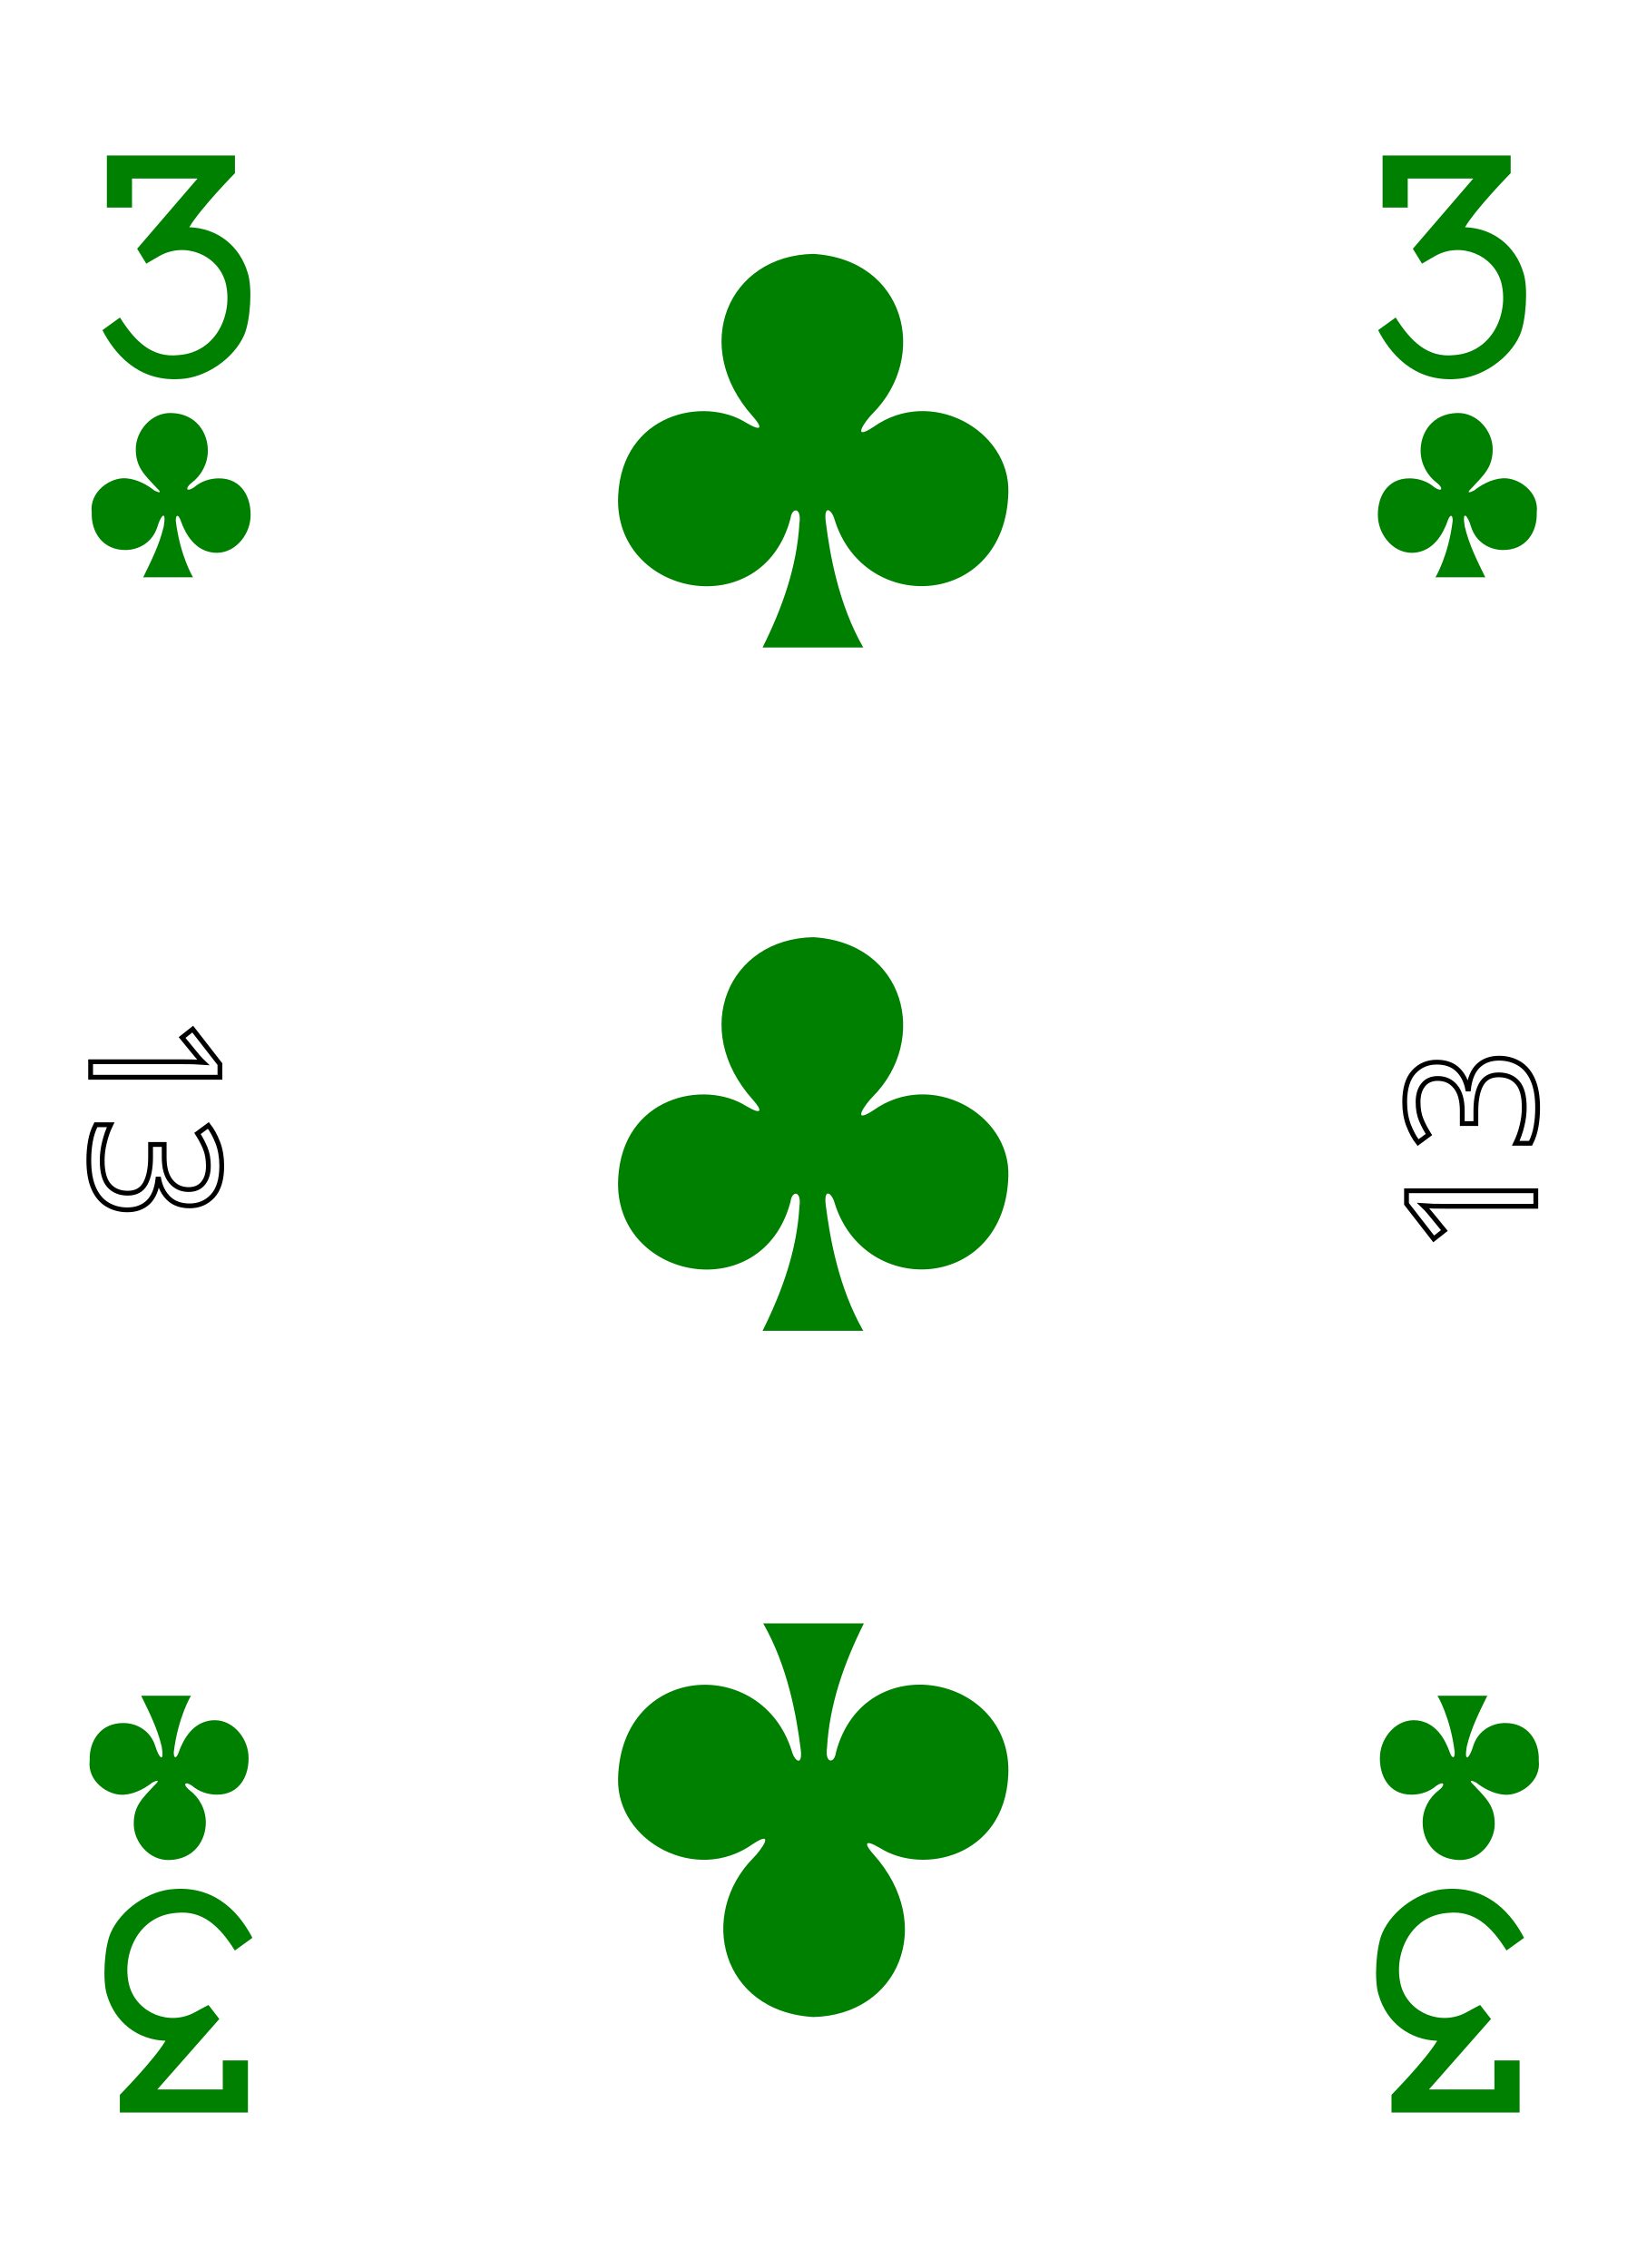
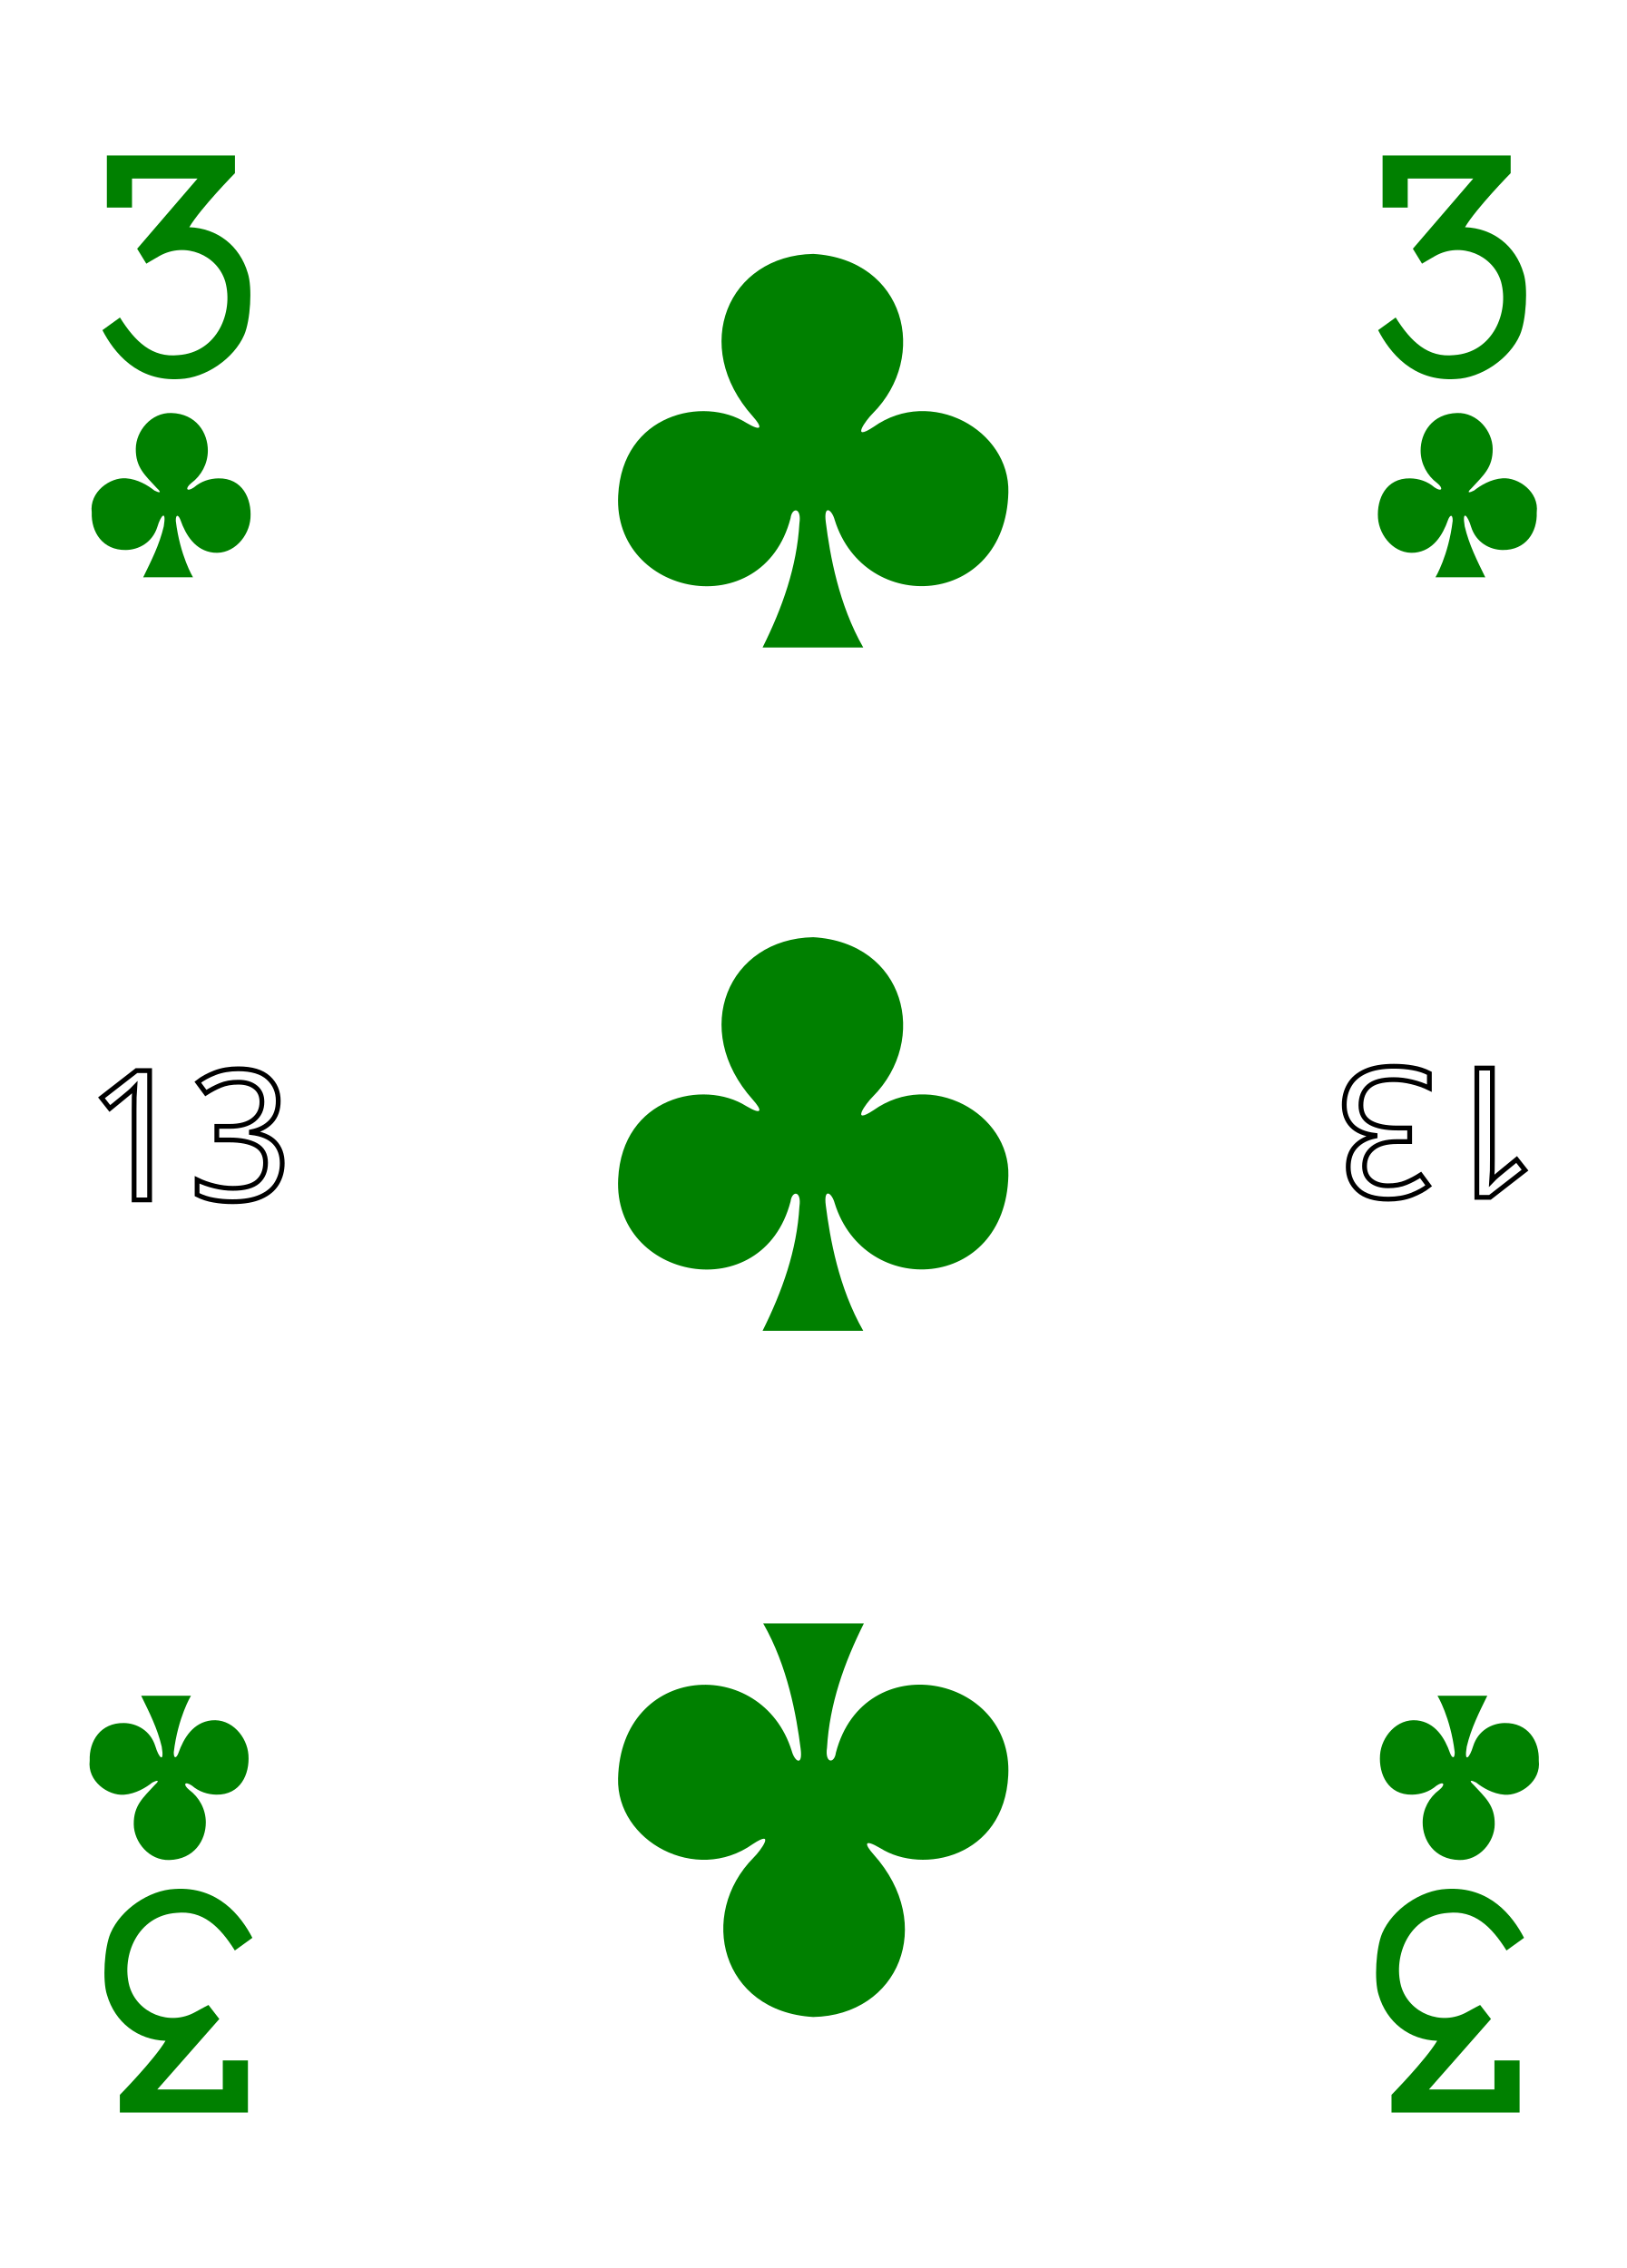
<svg xmlns="http://www.w3.org/2000/svg" width="224.25" height="312.781" id="svg18947" version="1.1">
  <defs id="defs18949" />
  <g transform="translate(-247.874,-381.6862)" id="layer1">
    <g transform="translate(267.498,-36.08518)" id="g10462" style="display:inline">
      <path d="m -5.506,463.305 2.42,-1.748 c 2.103,3.357 4.451,5.57 8.042,5.189 5.39,-0.363 7.622,-5.909 6.494,-10.092 -1.089,-3.748 -5.553,-5.576 -9.099,-3.575 -0.836,0.472 -1.803,1.055 -1.803,1.055 l -1.262,-2.058 8.326,-9.685 -9.035,0 0,4.009 -3.467,0 0,-7.187 17.66,0 0,2.439 c 0,0 -4.73,4.815 -6.296,7.455 3.852,0.14 6.957,2.535 8.068,6.325 0.652,1.993 0.359,6.556 -0.491,8.52 -1.419,3.279 -5.305,5.937 -8.856,6.091 -5.957,0.393 -9.122,-3.707 -10.699,-6.739 z" id="path7102-8" style="fill:#008000;fill-opacity:1;display:inline" />
      <path d="m 190.508,685.019 -2.42,1.748 c -2.103,-3.357 -4.451,-5.57 -8.042,-5.189 -5.39,0.363 -7.622,5.909 -6.494,10.092 1.089,3.748 5.553,5.576 9.099,3.575 0.836,-0.472 1.803,-0.965 1.803,-0.965 l 1.495,1.932 -8.558,9.721 9.035,0 0,-4.009 3.467,0 0,7.187 -17.66,0 0,-2.439 c 0,0 4.73,-4.815 6.296,-7.455 -3.852,-0.14 -6.957,-2.535 -8.068,-6.325 -0.652,-1.993 -0.359,-6.556 0.491,-8.52 1.419,-3.279 5.305,-5.937 8.856,-6.091 5.957,-0.393 9.122,3.707 10.699,6.739 z" id="path7118-5" style="fill:#008000;fill-opacity:1;display:inline" />
      <g id="g10149" transform="matrix(0.95,0,0,0.95,4.625052,28.7081)">
        <path style="fill:#008000;fill-opacity:1;display:inline" id="path3255" d="m 85.15,602.733 c 2.879,-5.776 4.976,-11.701 5.348,-18.037 0.342,-2.332 -1.075,-2.371 -1.288,-0.729 -4.076,15.593 -25.763,11.37 -25.017,-3.296 0.605,-11.895 12.419,-14.454 18.582,-10.565 2.434,1.433 2.296,0.575 0.968,-0.912 -9.155,-10.211 -3.61,-23.362 8.761,-23.602 13.38,0.793 16.851,14.87 8.644,23.148 -1.021,0.995 -3.284,4.191 0.123,1.956 8.287,-5.888 19.787,0.443 19.553,9.521 -0.433,16.739 -20.839,17.987 -25.203,4.006 -0.42,-1.55 -1.629,-2.329 -1.295,0.304 0.605,4.767 1.857,11.953 5.437,18.206 z" />
        <path style="fill:#008000;fill-opacity:1;display:inline" id="path3257" d="m 85.15,503.539 c 2.879,-5.776 4.976,-11.701 5.348,-18.037 0.342,-2.332 -1.075,-2.371 -1.288,-0.729 -4.076,15.593 -25.763,11.37 -25.017,-3.296 0.605,-11.895 12.419,-14.454 18.582,-10.565 2.434,1.433 2.296,0.575 0.968,-0.912 -9.155,-10.211 -3.61,-23.362 8.761,-23.602 13.38,0.793 16.851,14.87 8.644,23.148 -1.021,0.995 -3.284,4.191 0.123,1.956 8.287,-5.888 19.787,0.443 19.553,9.521 -0.433,16.739 -20.839,17.987 -25.203,4.006 -0.42,-1.55 -1.629,-2.329 -1.295,0.304 0.605,4.767 1.857,11.953 5.437,18.206 z" />
        <path style="fill:#008000;fill-opacity:1;display:inline" id="path3405" d="m 99.852,645.206 c -2.879,5.776 -4.976,11.701 -5.348,18.037 -0.342,2.332 1.075,2.371 1.288,0.729 4.076,-15.593 25.763,-11.37 25.017,3.296 -0.605,11.895 -12.419,14.454 -18.582,10.565 -2.434,-1.433 -2.296,-0.575 -0.968,0.912 9.155,10.211 3.61,23.362 -8.761,23.602 -13.38,-0.793 -16.851,-14.87 -8.644,-23.148 1.021,-0.995 3.284,-4.191 -0.123,-1.956 -8.287,5.888 -19.787,-0.443 -19.553,-9.521 0.433,-16.739 20.839,-17.987 25.203,-4.006 0.42,1.55 1.629,2.329 1.295,-0.304 -0.605,-4.767 -1.857,-11.953 -5.437,-18.206 z" />
      </g>
      <path d="m 0.12,497.389 c 1.132,-2.323 2.235,-4.485 2.835,-7.031 0.398,-2.401 -0.416,-1.509 -0.879,0.065 -0.685,2.183 -2.586,3.177 -4.351,3.2 -3.203,0.043 -4.8,-2.474 -4.701,-5.181 -0.35,-2.849 2.537,-4.864 4.714,-4.709 1.636,0.117 3.063,0.999 3.926,1.686 0.566,0.3 1.172,0.432 0.328,-0.341 -1.594,-1.741 -2.923,-2.816 -2.894,-5.425 0.028,-2.45 2.122,-5.005 4.898,-4.925 3.469,0.1 5.046,2.746 5.038,5.206 -0.009,1.794 -0.906,3.445 -2.291,4.468 -0.897,0.728 -0.645,1.273 0.378,0.584 0.983,-0.847 2.154,-1.218 3.368,-1.244 3.316,-0.052 4.612,2.813 4.422,5.476 -0.178,2.494 -2.302,5.062 -5.101,4.771 -2.499,-0.286 -3.812,-2.384 -4.565,-4.538 -0.249,-0.66 -0.642,-0.839 -0.631,0.145 0.577,4.805 2.367,7.794 2.38,7.791 z" id="path3456" style="fill:#008000;fill-opacity:1;display:inline" />
      <path d="m 185.442,651.628 c -1.133,2.323 -2.235,4.485 -2.835,7.031 -0.398,2.401 0.416,1.509 0.879,-0.065 0.685,-2.183 2.586,-3.177 4.351,-3.2 3.203,-0.044 4.8,2.474 4.701,5.181 0.35,2.849 -2.537,4.864 -4.714,4.709 -1.636,-0.117 -3.063,-0.999 -3.926,-1.686 -0.566,-0.3 -1.172,-0.432 -0.328,0.341 1.594,1.741 2.923,2.816 2.894,5.425 -0.028,2.45 -2.122,5.005 -4.898,4.925 -3.469,-0.1 -5.046,-2.746 -5.038,-5.206 0.01,-1.794 0.906,-3.445 2.291,-4.468 0.897,-0.728 0.645,-1.273 -0.378,-0.584 -0.983,0.847 -2.154,1.218 -3.368,1.244 -3.316,0.052 -4.612,-2.813 -4.422,-5.476 0.178,-2.494 2.302,-5.062 5.101,-4.771 2.499,0.286 3.812,2.384 4.565,4.538 0.249,0.66 0.642,0.839 0.631,-0.145 -0.577,-4.805 -2.367,-7.794 -2.38,-7.791 z" id="path3484" style="fill:#008000;fill-opacity:1;display:inline" />
      <path d="m 170.387,463.305 2.42,-1.748 c 2.103,3.357 4.451,5.57 8.042,5.189 5.39,-0.362 7.622,-5.909 6.494,-10.092 -1.089,-3.748 -5.553,-5.576 -9.099,-3.575 -0.836,0.472 -1.803,1.055 -1.803,1.055 l -1.262,-2.058 8.326,-9.685 -9.035,0 0,4.009 -3.467,0 0,-7.187 17.66,0 0,2.439 c 0,0 -4.73,4.815 -6.296,7.455 3.852,0.14 6.957,2.535 8.068,6.325 0.652,1.993 0.359,6.556 -0.491,8.52 -1.419,3.279 -5.305,5.937 -8.856,6.091 -5.957,0.393 -9.122,-3.707 -10.699,-6.739 z" id="path7102-8-6" style="fill:#008000;fill-opacity:1;display:inline" />
      <path d="m 15.175,685.019 -2.42,1.748 c -2.103,-3.357 -4.451,-5.57 -8.042,-5.189 -5.39,0.362 -7.622,5.909 -6.494,10.092 1.089,3.748 5.553,5.576 9.099,3.575 0.836,-0.472 1.803,-0.965 1.803,-0.965 l 1.495,1.932 -8.558,9.721 9.035,0 0,-4.009 3.467,0 0,7.187 -17.66,0 0,-2.439 c 0,0 4.73,-4.815 6.296,-7.455 -3.852,-0.14 -6.957,-2.535 -8.068,-6.325 -0.652,-1.993 -0.359,-6.556 0.491,-8.52 1.419,-3.279 5.305,-5.937 8.856,-6.091 5.957,-0.393 9.122,3.707 10.699,6.739 z" id="path7118-5-1" style="fill:#008000;fill-opacity:1;display:inline" />
      <path d="m 185.162,497.389 c -1.133,-2.323 -2.235,-4.485 -2.835,-7.031 -0.398,-2.401 0.416,-1.509 0.879,0.065 0.685,2.183 2.586,3.177 4.351,3.2 3.203,0.043 4.8,-2.474 4.701,-5.181 0.35,-2.849 -2.537,-4.864 -4.714,-4.709 -1.636,0.117 -3.063,0.999 -3.926,1.686 -0.566,0.3 -1.172,0.432 -0.328,-0.341 1.594,-1.741 2.923,-2.816 2.894,-5.425 -0.028,-2.45 -2.122,-5.005 -4.898,-4.925 -3.469,0.1 -5.046,2.746 -5.038,5.206 0.01,1.794 0.906,3.445 2.291,4.468 0.897,0.728 0.645,1.273 -0.378,0.584 -0.983,-0.847 -2.154,-1.218 -3.368,-1.244 -3.316,-0.052 -4.612,2.813 -4.422,5.476 0.178,2.494 2.302,5.062 5.101,4.771 2.499,-0.286 3.812,-2.384 4.565,-4.538 0.249,-0.66 0.642,-0.839 0.631,0.145 -0.577,4.805 -2.367,7.794 -2.38,7.791 z" id="path3456-2" style="fill:#008000;fill-opacity:1;display:inline" />
      <path d="m -0.16,651.628 c 1.132,2.323 2.235,4.485 2.835,7.031 0.398,2.401 -0.416,1.509 -0.879,-0.065 -0.685,-2.183 -2.586,-3.177 -4.351,-3.2 -3.203,-0.043 -4.8,2.474 -4.701,5.181 -0.35,2.849 2.537,4.864 4.714,4.709 1.636,-0.117 3.063,-0.999 3.926,-1.686 0.566,-0.3 1.172,-0.432 0.328,0.341 -1.594,1.741 -2.923,2.816 -2.894,5.425 0.028,2.45 2.122,5.005 4.898,4.925 3.469,-0.1 5.046,-2.746 5.038,-5.207 -0.009,-1.794 -0.906,-3.445 -2.291,-4.468 -0.897,-0.728 -0.645,-1.273 0.378,-0.584 0.983,0.847 2.154,1.218 3.368,1.244 3.316,0.052 4.612,-2.813 4.422,-5.476 -0.178,-2.494 -2.302,-5.062 -5.101,-4.771 -2.499,0.286 -3.812,2.384 -4.565,4.538 -0.249,0.66 -0.642,0.839 -0.631,-0.145 0.577,-4.805 2.367,-7.794 2.38,-7.791 z" id="path3484-4" style="fill:#008000;fill-opacity:1;display:inline" />
    </g>
    <g transform="translate(-0.02084178,3.3503876e-5)" id="g73">
-       <text transform="matrix(0,1,-1,0,0,0)" xml:space="preserve" style="font-size:24.967px;font-style:normal;font-variant:normal;font-weight:normal;font-stretch:normal;text-align:start;line-height:125%;letter-spacing:0px;word-spacing:0px;writing-mode:lr-tb;text-anchor:start;fill:none;stroke:#000000;stroke-width:0.661;stroke-opacity:1;font-family:Card Characters;-inkscape-font-specification:'Card Characters, Normal'" x="521.394" y="-260.39" id="text70860-7">
-         <tspan style="stroke-width:0.661" y="-260.39" x="521.394" id="tspan3766">13</tspan>
+       <text xml:space="preserve" style="font-style:normal;font-variant:normal;font-weight:normal;font-stretch:normal;font-size:24.967px;line-height:125%;font-family:'Card Characters';-inkscape-font-specification:'Card Characters, Normal';text-align:start;letter-spacing:0px;word-spacing:0px;writing-mode:lr-tb;text-anchor:start;fill:none;stroke:#000000;stroke-width:0.661;stroke-opacity:1" x="259.663" y="547.165" id="text70860-7">
+         <tspan style="stroke-width:0.661" y="547.165" x="259.663" id="tspan3766">13</tspan>
      </text>
-       <text id="text3768" y="459.65" x="-554.76" style="font-size:24.967px;font-style:normal;font-variant:normal;font-weight:normal;font-stretch:normal;text-align:start;line-height:125%;letter-spacing:0px;word-spacing:0px;writing-mode:lr-tb;text-anchor:start;fill:none;stroke:#000000;stroke-width:0.661;stroke-opacity:1;font-family:Card Characters;-inkscape-font-specification:'Card Characters, Normal'" xml:space="preserve" transform="matrix(0,-1,1,0,0,0)">
-         <tspan style="stroke-width:0.661" id="tspan3770" x="-554.76" y="459.65">13</tspan>
+       <text id="text3768" y="-528.988" x="-460.377" style="font-style:normal;font-variant:normal;font-weight:normal;font-stretch:normal;font-size:24.967px;line-height:125%;font-family:'Card Characters';-inkscape-font-specification:'Card Characters, Normal';text-align:start;letter-spacing:0px;word-spacing:0px;writing-mode:lr-tb;text-anchor:start;fill:none;stroke:#000000;stroke-width:0.661;stroke-opacity:1" xml:space="preserve" transform="scale(-1,-1)">
+         <tspan style="stroke-width:0.661" id="tspan3770" x="-460.377" y="-528.988">13</tspan>
      </text>
    </g>
  </g>
</svg>
